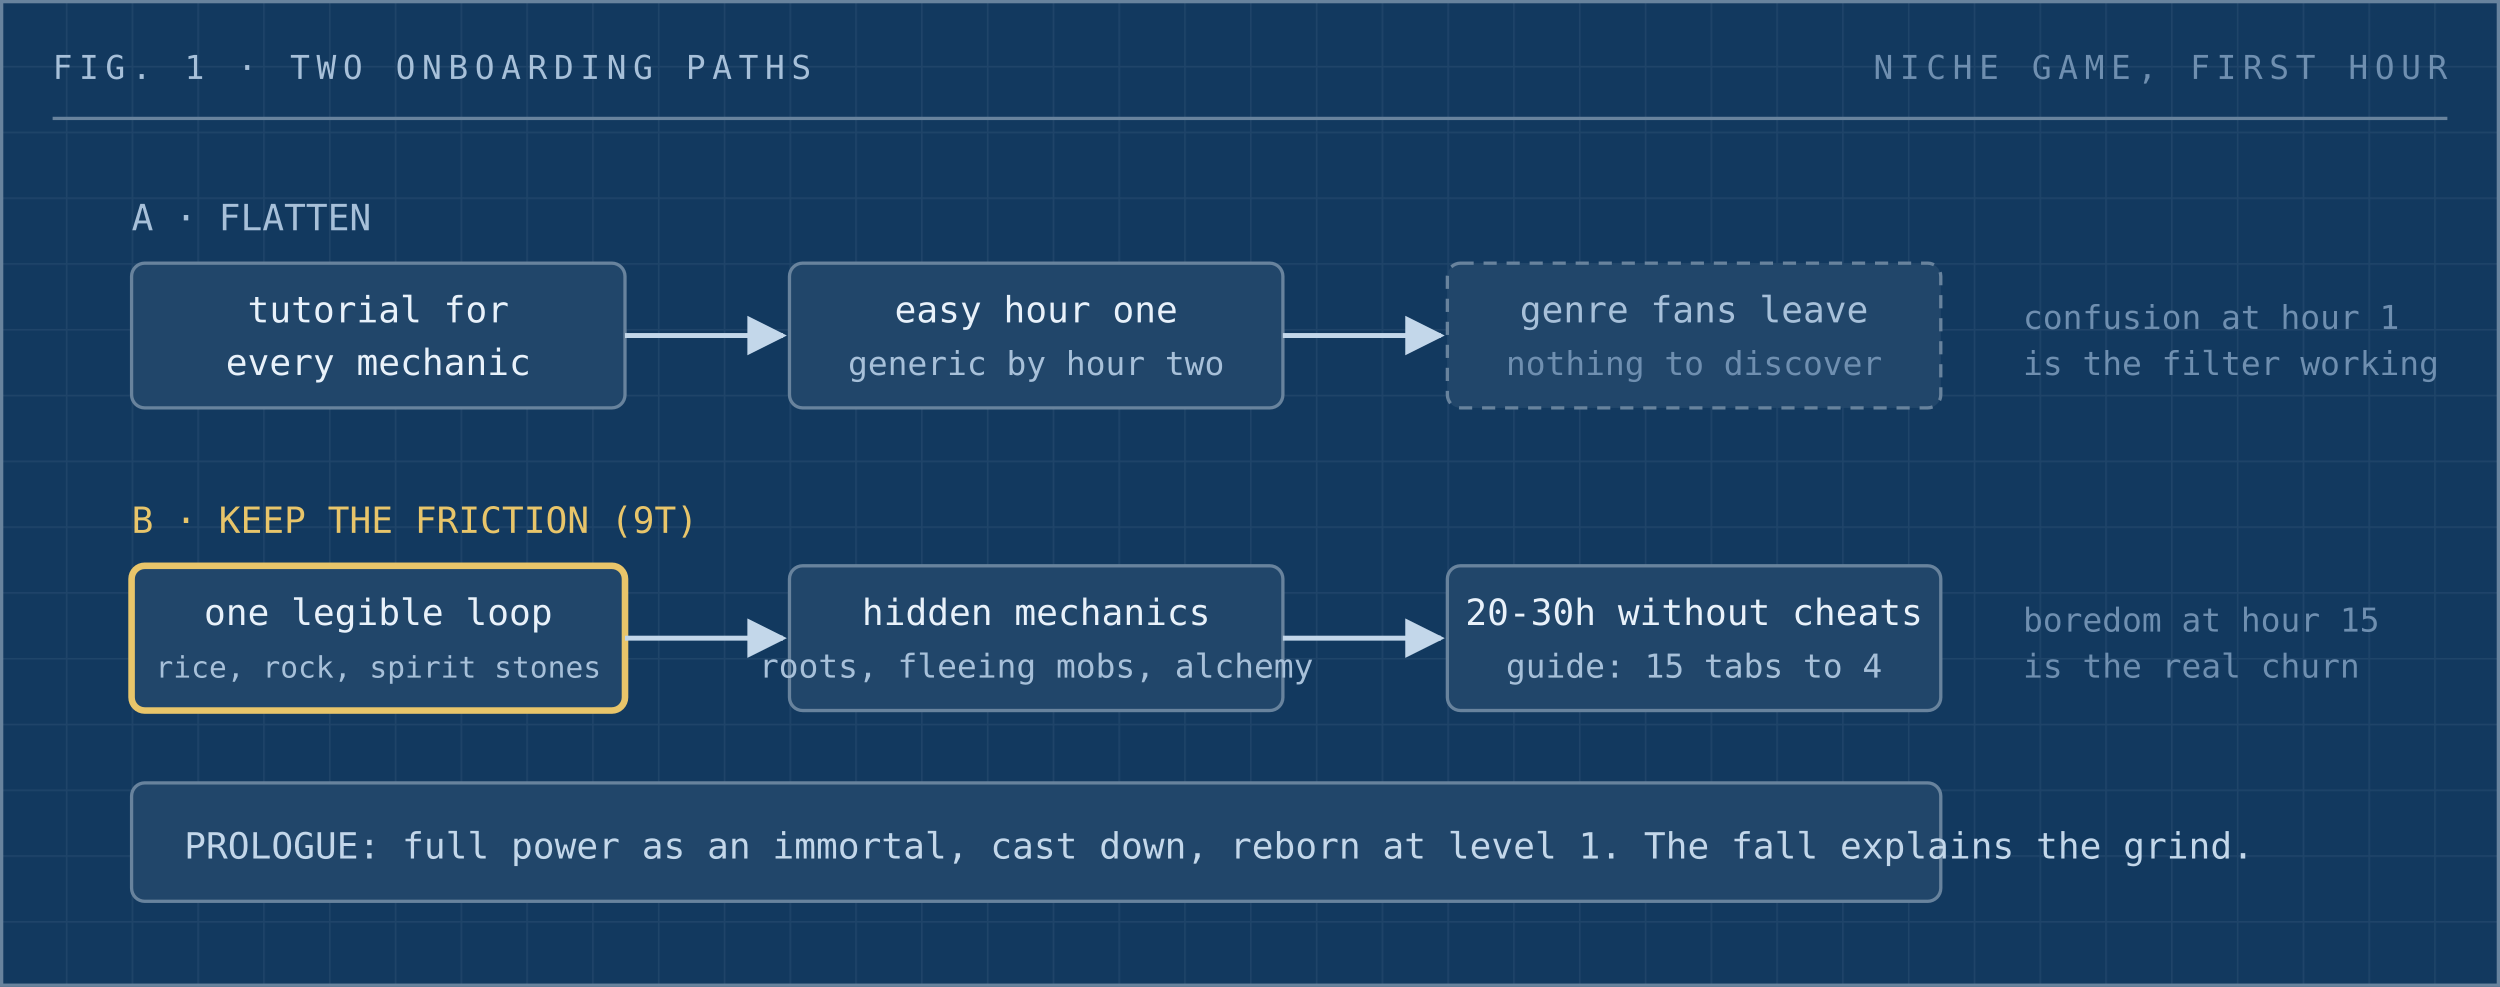
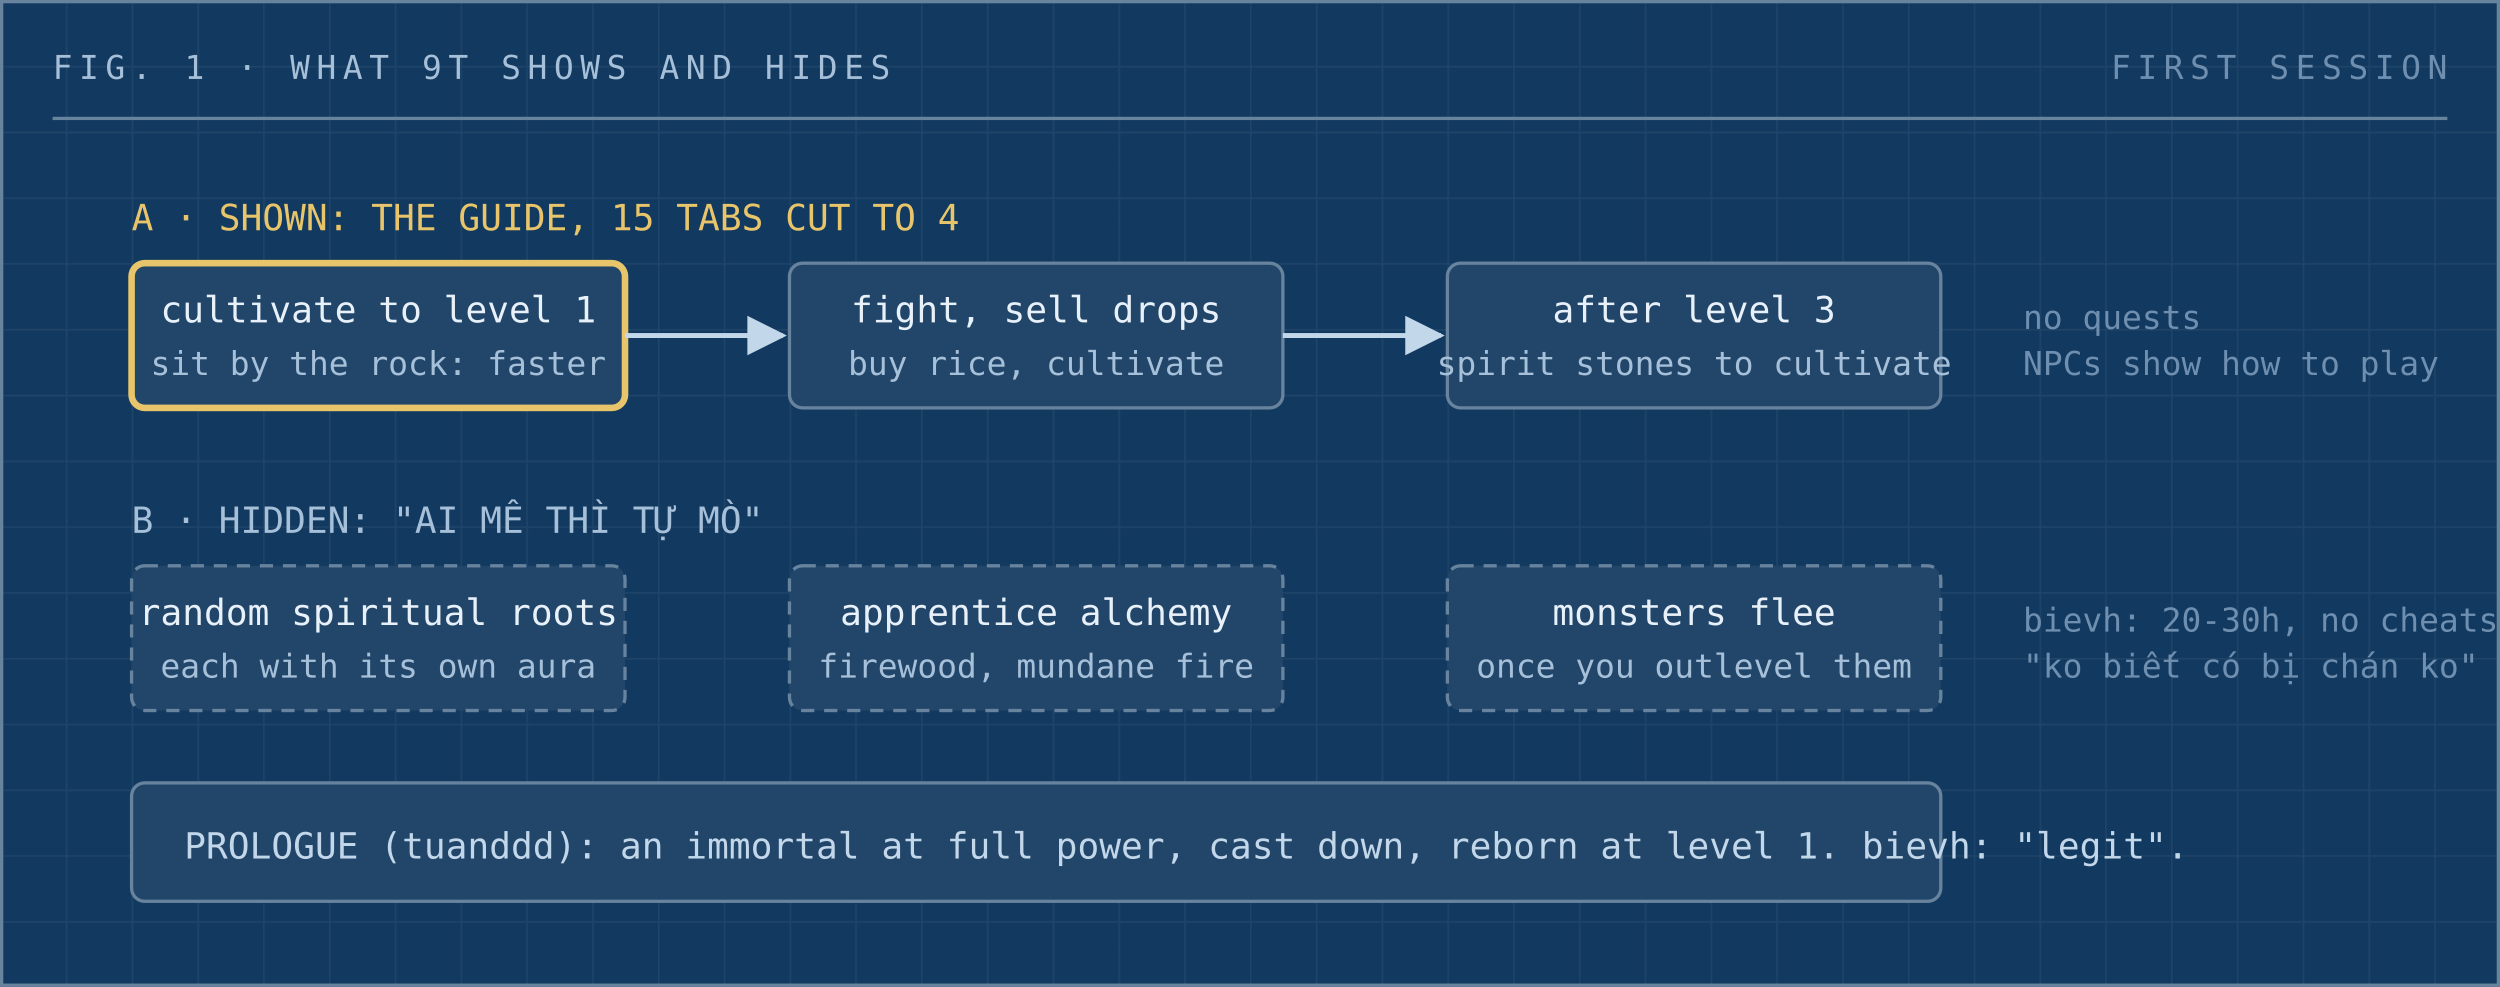
<svg xmlns="http://www.w3.org/2000/svg" viewBox="0 0 760 300" style="width:100%;height:auto;max-width:760px;display:block" font-family="ui-monospace, SFMono-Regular, Menlo, monospace">
  <defs>
    <marker id="arr" viewBox="0 0 10 10" refX="9" refY="5" markerWidth="8" markerHeight="8" orient="auto-start-reverse">
      <path d="M0,0 L10,5 L0,10 z" fill="#c3d7ea" />
    </marker>
    <pattern id="grid" width="20" height="20" patternUnits="userSpaceOnUse">
      <path d="M20 0 H0 V20" fill="none" stroke="#385a7b" stroke-opacity="0.35" stroke-width="1" />
    </pattern>
  </defs>
  <rect width="760" height="300" fill="#12395f" />
  <rect width="760" height="300" fill="url(#grid)" />
  <rect x="0.5" y="0.5" width="759" height="299" fill="none" stroke="#68839d" />
-   <text x="16" y="24" fill="#a7c0d9" font-size="10" letter-spacing="2">FIG. 1 · TWO ONBOARDING PATHS</text>
-   <text x="744" y="24" fill="#6f8fb0" font-size="10" letter-spacing="2" text-anchor="end">NICHE GAME, FIRST HOUR</text>
+   <text x="16" y="24" fill="#a7c0d9" font-size="10" letter-spacing="2">FIG. 1 · WHAT 9T SHOWS AND HIDES</text>
+   <text x="744" y="24" fill="#6f8fb0" font-size="10" letter-spacing="2" text-anchor="end">FIRST SESSION</text>
  <line x1="16" y1="36" x2="744" y2="36" stroke="#68839d" />
-   <text x="40" y="70" fill="#a7c0d9" font-size="11">A · FLATTEN</text>
-   <rect x="40" y="80" width="150" height="44" rx="4" fill="#21466a" stroke="#68839d" />
-   <text x="115" y="98" fill="#e8f1fa" font-size="11" text-anchor="middle">tutorial for</text>
-   <text x="115" y="114" fill="#e8f1fa" font-size="11" text-anchor="middle">every mechanic</text>
+   <text x="40" y="70" fill="#e8c56a" font-size="11">A · SHOWN: THE GUIDE, 15 TABS CUT TO 4</text>
+   <rect x="40" y="80" width="150" height="44" rx="4" fill="#21466a" stroke="#e8c56a" stroke-width="2" />
+   <text x="115" y="98" fill="#e8f1fa" font-size="11" text-anchor="middle">cultivate to level 1</text>
+   <text x="115" y="114" fill="#a7c0d9" font-size="10" text-anchor="middle">sit by the rock: faster</text>
  <line x1="190" y1="102" x2="238" y2="102" stroke="#c3d7ea" stroke-width="1.5" marker-end="url(#arr)" />
  <rect x="240" y="80" width="150" height="44" rx="4" fill="#21466a" stroke="#68839d" />
-   <text x="315" y="98" fill="#e8f1fa" font-size="11" text-anchor="middle">easy hour one</text>
-   <text x="315" y="114" fill="#a7c0d9" font-size="10" text-anchor="middle">generic by hour two</text>
+   <text x="315" y="98" fill="#e8f1fa" font-size="11" text-anchor="middle">fight, sell drops</text>
+   <text x="315" y="114" fill="#a7c0d9" font-size="10" text-anchor="middle">buy rice, cultivate</text>
  <line x1="390" y1="102" x2="438" y2="102" stroke="#c3d7ea" stroke-width="1.5" marker-end="url(#arr)" />
-   <rect x="440" y="80" width="150" height="44" rx="4" fill="#21466a" stroke="#68839d" stroke-dasharray="4 3" />
-   <text x="515" y="98" fill="#a7c0d9" font-size="11" text-anchor="middle">genre fans leave</text>
-   <text x="515" y="114" fill="#6f8fb0" font-size="10" text-anchor="middle">nothing to discover</text>
-   <text x="40" y="162" fill="#e8c56a" font-size="11">B · KEEP THE FRICTION (9T)</text>
-   <rect x="40" y="172" width="150" height="44" rx="4" fill="#21466a" stroke="#e8c56a" stroke-width="2" />
-   <text x="115" y="190" fill="#e8f1fa" font-size="11" text-anchor="middle">one legible loop</text>
-   <text x="115" y="206" fill="#a7c0d9" font-size="9" text-anchor="middle">rice, rock, spirit stones</text>
-   <line x1="190" y1="194" x2="238" y2="194" stroke="#c3d7ea" stroke-width="1.5" marker-end="url(#arr)" />
-   <rect x="240" y="172" width="150" height="44" rx="4" fill="#21466a" stroke="#68839d" />
-   <text x="315" y="190" fill="#e8f1fa" font-size="11" text-anchor="middle">hidden mechanics</text>
-   <text x="315" y="206" fill="#a7c0d9" font-size="10" text-anchor="middle">roots, fleeing mobs, alchemy</text>
-   <line x1="390" y1="194" x2="438" y2="194" stroke="#c3d7ea" stroke-width="1.5" marker-end="url(#arr)" />
-   <rect x="440" y="172" width="150" height="44" rx="4" fill="#21466a" stroke="#68839d" />
-   <text x="515" y="190" fill="#e8f1fa" font-size="11" text-anchor="middle">20-30h without cheats</text>
-   <text x="515" y="206" fill="#a7c0d9" font-size="10" text-anchor="middle">guide: 15 tabs to 4</text>
+   <rect x="440" y="80" width="150" height="44" rx="4" fill="#21466a" stroke="#68839d" />
+   <text x="515" y="98" fill="#e8f1fa" font-size="11" text-anchor="middle">after level 3</text>
+   <text x="515" y="114" fill="#a7c0d9" font-size="10" text-anchor="middle">spirit stones to cultivate</text>
+   <text x="40" y="162" fill="#a7c0d9" font-size="11">B · HIDDEN: "AI MÊ THÌ TỰ MÒ"</text>
+   <rect x="40" y="172" width="150" height="44" rx="4" fill="#21466a" stroke="#68839d" stroke-dasharray="4 3" />
+   <text x="115" y="190" fill="#e8f1fa" font-size="11" text-anchor="middle">random spiritual roots</text>
+   <text x="115" y="206" fill="#a7c0d9" font-size="10" text-anchor="middle">each with its own aura</text>
+   <rect x="240" y="172" width="150" height="44" rx="4" fill="#21466a" stroke="#68839d" stroke-dasharray="4 3" />
+   <text x="315" y="190" fill="#e8f1fa" font-size="11" text-anchor="middle">apprentice alchemy</text>
+   <text x="315" y="206" fill="#a7c0d9" font-size="10" text-anchor="middle">firewood, mundane fire</text>
+   <rect x="440" y="172" width="150" height="44" rx="4" fill="#21466a" stroke="#68839d" stroke-dasharray="4 3" />
+   <text x="515" y="190" fill="#e8f1fa" font-size="11" text-anchor="middle">monsters flee</text>
+   <text x="515" y="206" fill="#a7c0d9" font-size="10" text-anchor="middle">once you outlevel them</text>
  <rect x="40" y="238" width="550" height="36" rx="4" fill="#21466a" stroke="#68839d" />
-   <text x="56" y="261" fill="#c3d7ea" font-size="11">PROLOGUE: full power as an immortal, cast down, reborn at level 1. The fall explains the grind.</text>
-   <text x="615" y="100" fill="#6f8fb0" font-size="10">confusion at hour 1</text>
-   <text x="615" y="114" fill="#6f8fb0" font-size="10">is the filter working</text>
-   <text x="615" y="192" fill="#6f8fb0" font-size="10">boredom at hour 15</text>
-   <text x="615" y="206" fill="#6f8fb0" font-size="10">is the real churn</text>
+   <text x="56" y="261" fill="#c3d7ea" font-size="11">PROLOGUE (tuanddd): an immortal at full power, cast down, reborn at level 1. bievh: "legit".</text>
+   <text x="615" y="100" fill="#6f8fb0" font-size="10">no quests</text>
+   <text x="615" y="114" fill="#6f8fb0" font-size="10">NPCs show how to play</text>
+   <text x="615" y="192" fill="#6f8fb0" font-size="10">bievh: 20-30h, no cheats</text>
+   <text x="615" y="206" fill="#6f8fb0" font-size="10">"ko biết có bị chán ko"</text>
</svg>
